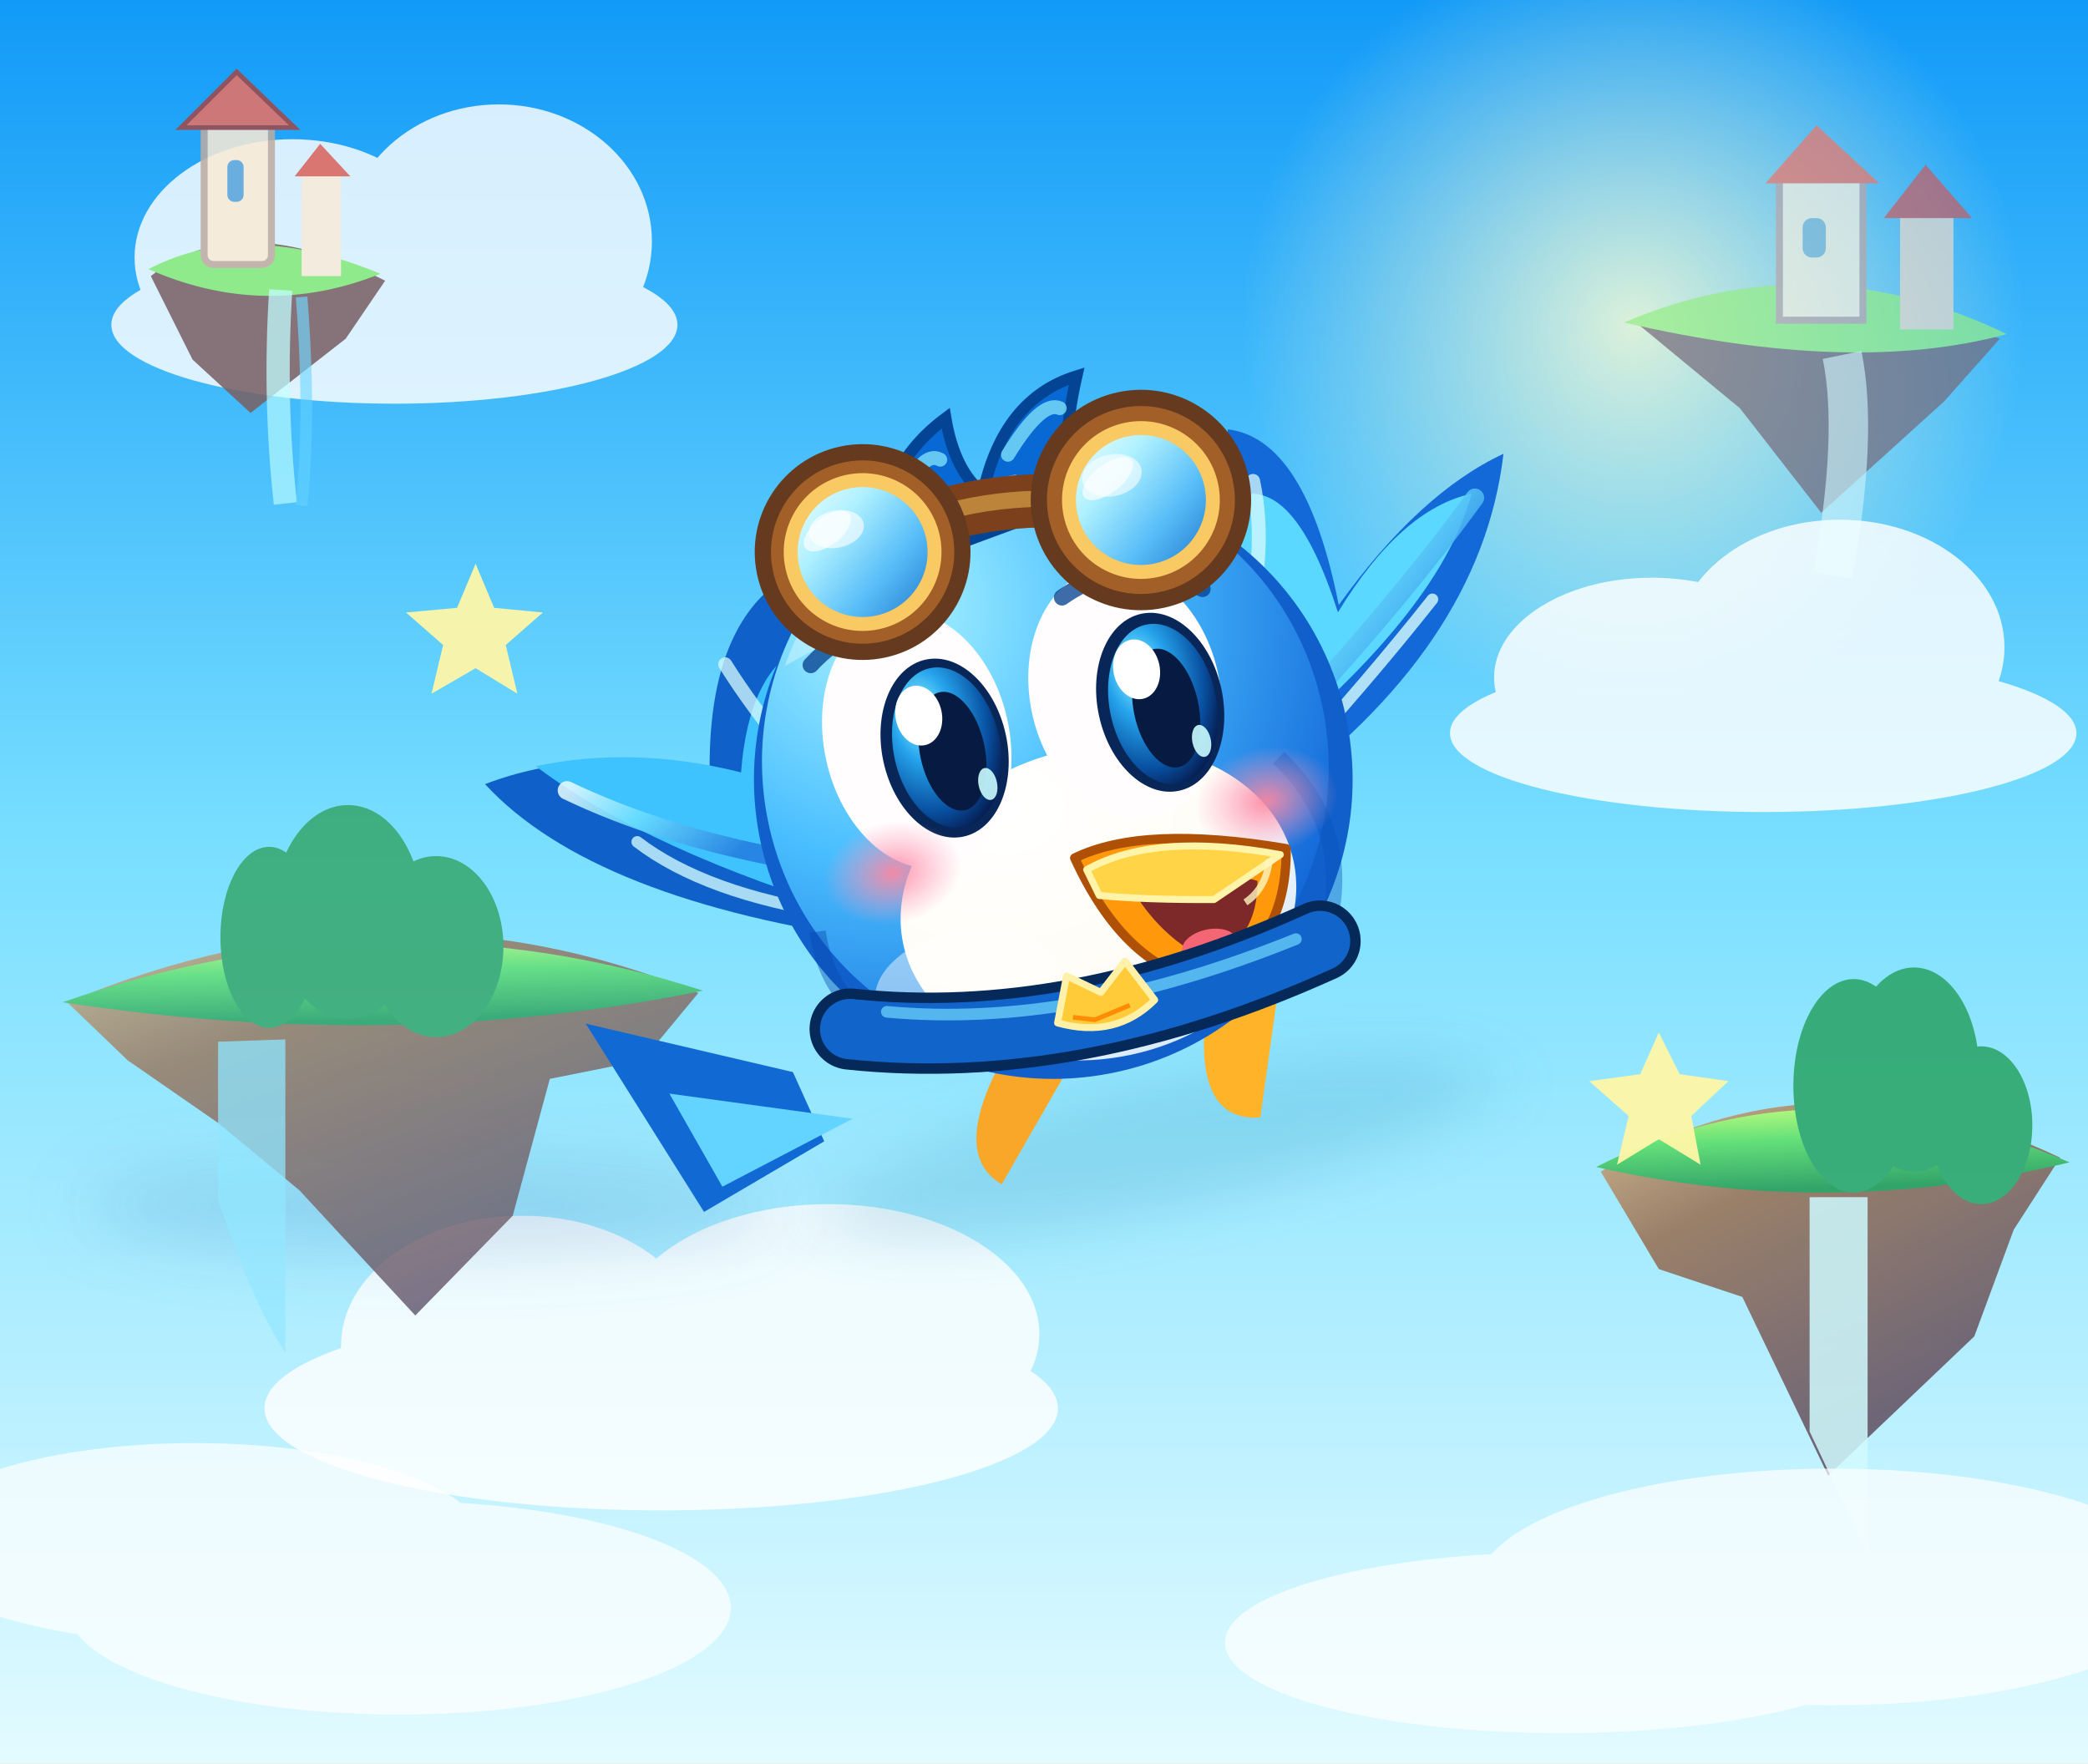
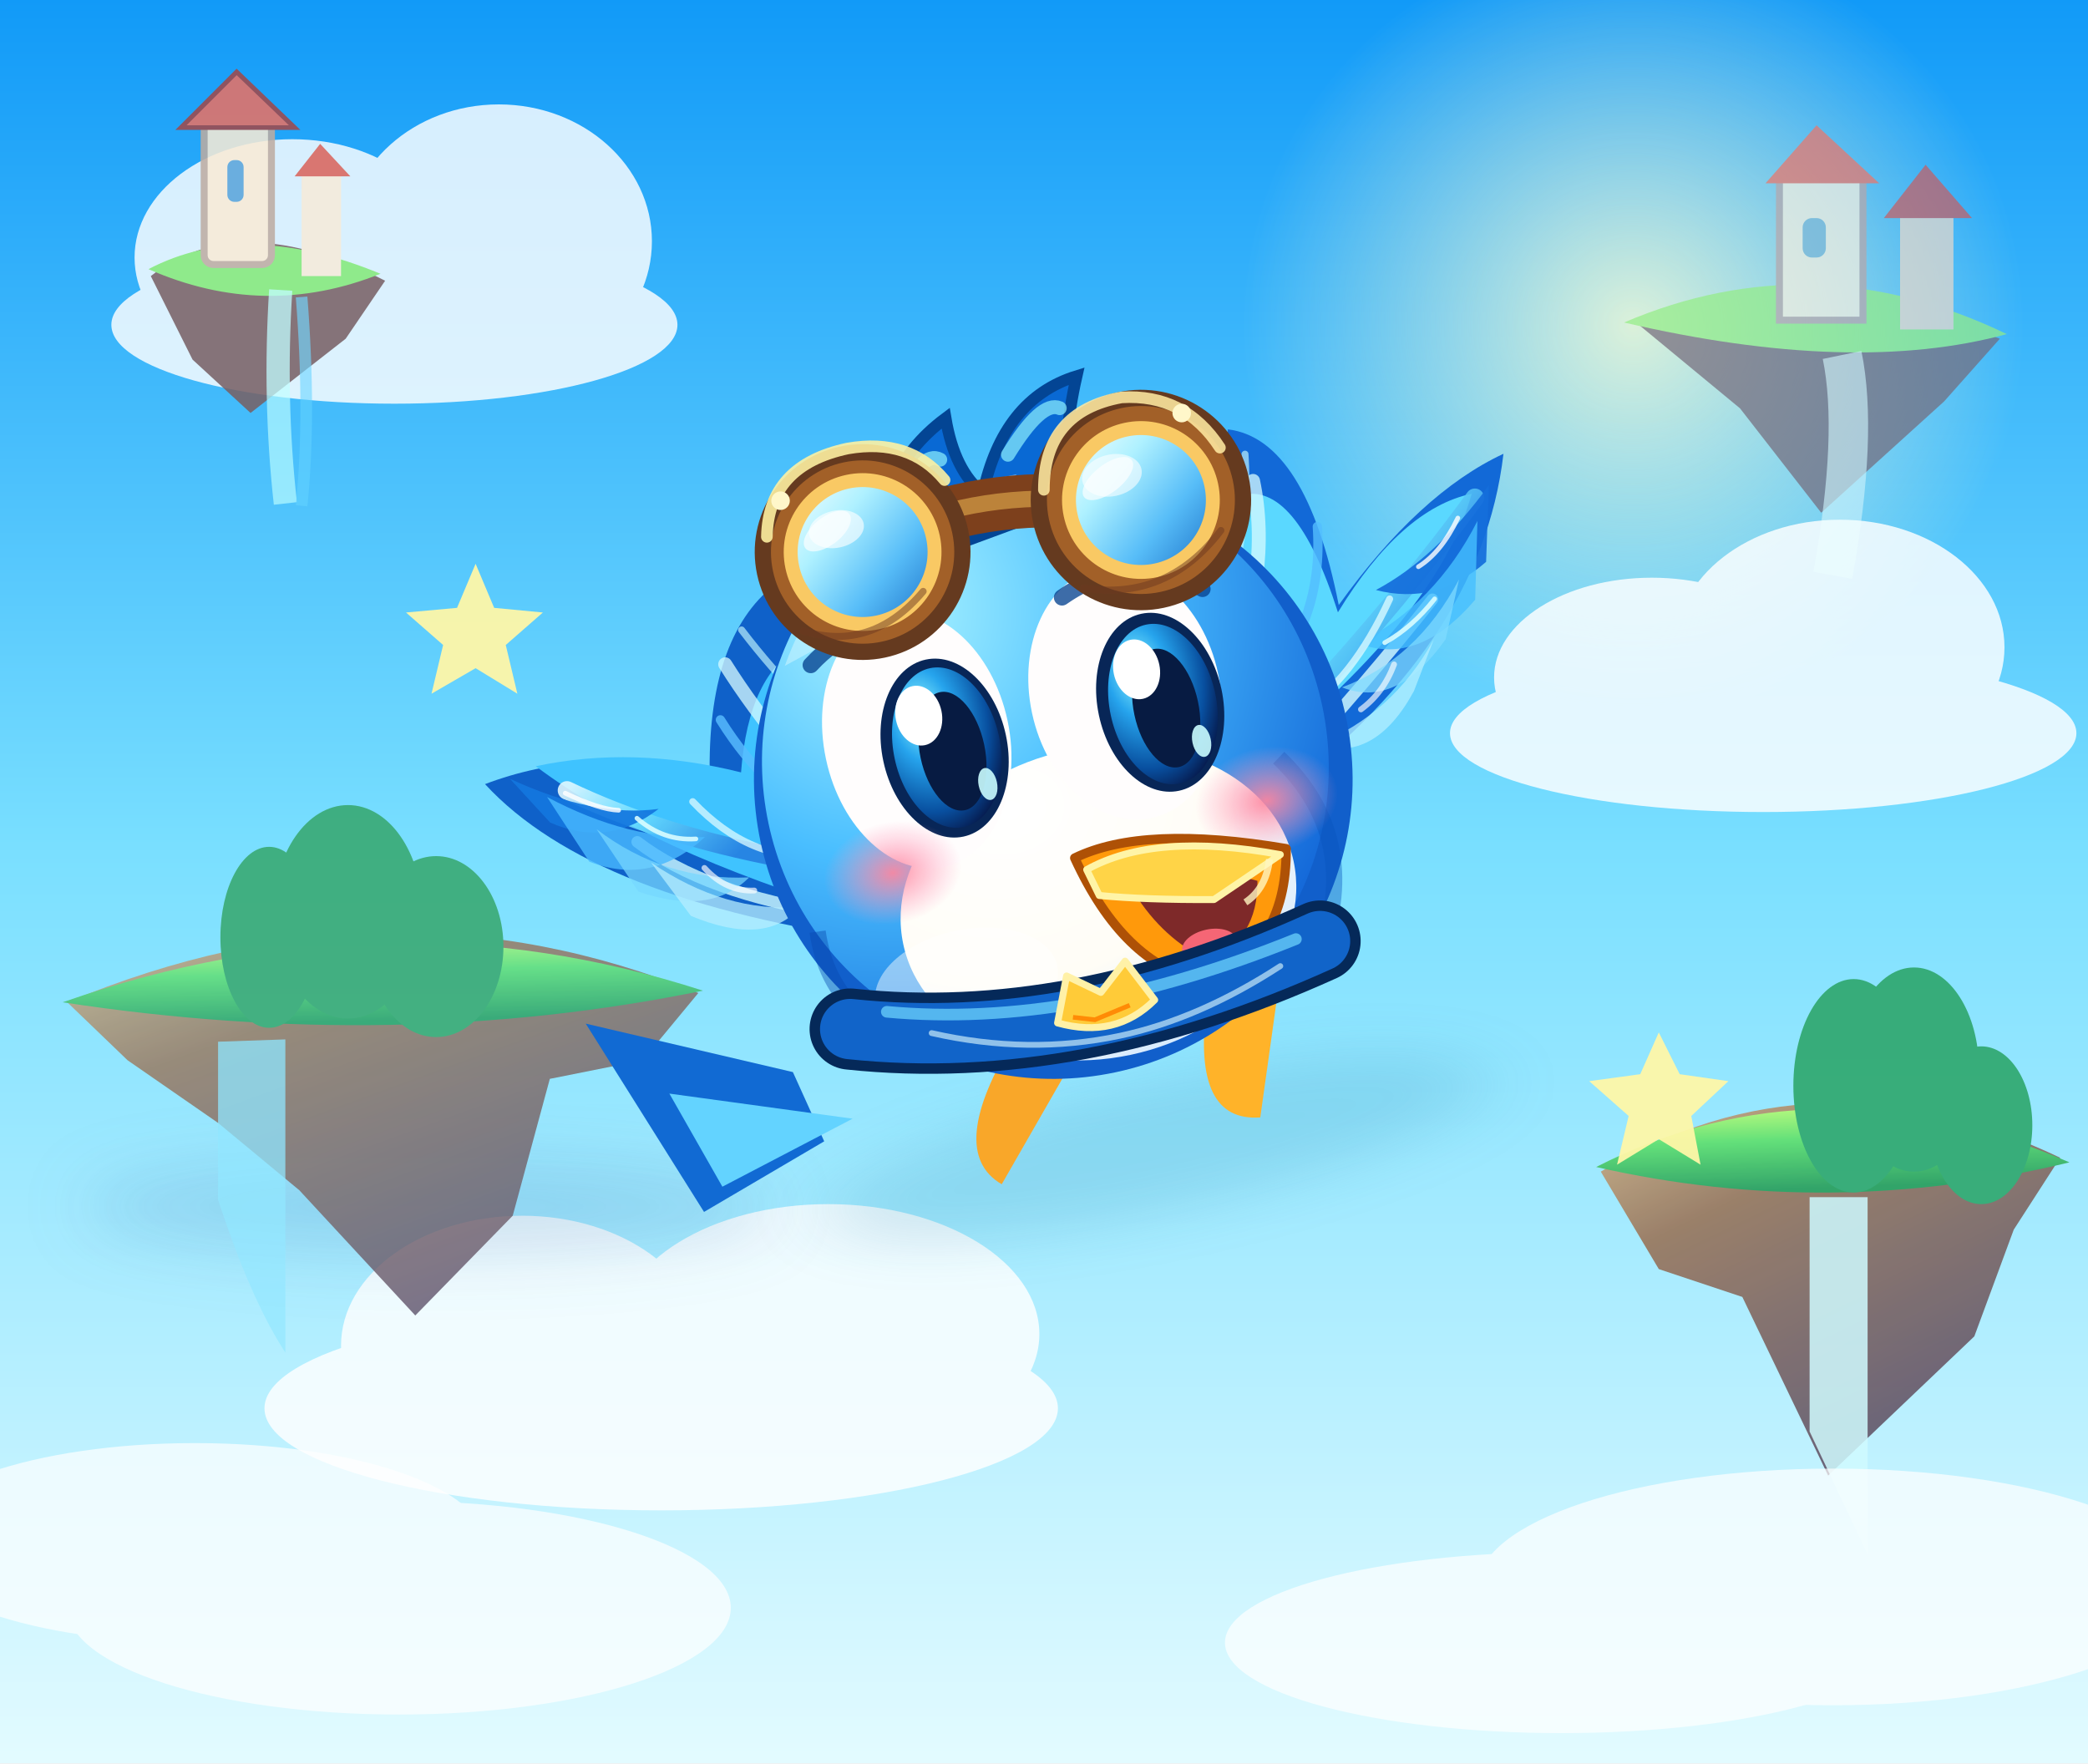
<svg xmlns="http://www.w3.org/2000/svg" width="900" height="760" viewBox="0 0 900 760">
  <defs>
    <linearGradient id="sky" x2="0" y2="1">
      <stop stop-color="#119af8" />
      <stop offset=".48" stop-color="#79dfff" />
      <stop offset="1" stop-color="#e3fbff" />
    </linearGradient>
    <linearGradient id="rock" x2=".6" y2="1">
      <stop stop-color="#d4b485" />
      <stop offset=".32" stop-color="#997459" />
      <stop offset="1" stop-color="#5b516b" />
    </linearGradient>
    <linearGradient id="grass" x2=".2" y2="1">
      <stop stop-color="#c7ff71" />
      <stop offset=".43" stop-color="#5edf6b" />
      <stop offset="1" stop-color="#269c59" />
    </linearGradient>
    <radialGradient id="belly" cx=".33" cy=".15" r=".9">
      <stop stop-color="#ffffff" />
      <stop offset=".62" stop-color="#fffdf6" />
      <stop offset="1" stop-color="#d6eaff" />
    </radialGradient>
    <radialGradient id="cheek">
      <stop stop-color="#ff869e" stop-opacity=".92" />
      <stop offset="1" stop-color="#ff9bc0" stop-opacity="0" />
    </radialGradient>
    <linearGradient id="lens" x1="0" y1="0" x2=".8" y2="1">
      <stop stop-color="#f6ffff" />
      <stop offset=".35" stop-color="#aff1ff" />
      <stop offset=".72" stop-color="#57bdf8" />
      <stop offset="1" stop-color="#2a83d3" />
    </linearGradient>
    <radialGradient id="body" cx=".28" cy=".18" r=".9">
      <stop stop-color="#adf5ff" />
      <stop offset=".48" stop-color="#49beff" />
      <stop offset="1" stop-color="#1265d7" />
    </radialGradient>
    <radialGradient id="irisBopi" cx=".33" cy=".27" r=".78">
      <stop stop-color="#94faff" />
      <stop offset=".37" stop-color="#26a4ed" />
      <stop offset=".78" stop-color="#084f9f" />
      <stop offset="1" stop-color="#061e53" />
    </radialGradient>
    <linearGradient id="featherGlint" x1="0" y1="0" x2=".85" y2=".8">
      <stop stop-color="#e5faff" />
      <stop offset=".42" stop-color="#6bdfff" />
      <stop offset="1" stop-color="#247cdf" />
    </linearGradient>
    <radialGradient id="sun">
      <stop stop-color="#fffed3" />
      <stop offset="1" stop-color="#fffed3" stop-opacity="0" />
    </radialGradient>
    <filter id="shadow" x="-60%" y="-60%" width="220%" height="240%">
      <feGaussianBlur stdDeviation="14" />
    </filter>
  </defs>
  <rect width="900" height="760" fill="url(#sky)" />
  <circle cx="704" cy="140" r="168" fill="url(#sun)" opacity=".82" />
  <g fill="white" opacity=".82">
    <ellipse cx="170" cy="140" rx="122" ry="34" />
    <ellipse cx="126" cy="111" rx="68" ry="51" />
    <ellipse cx="215" cy="104" rx="66" ry="59" />
    <ellipse cx="760" cy="316" rx="135" ry="34" />
    <ellipse cx="712" cy="292" rx="68" ry="43" />
    <ellipse cx="793" cy="279" rx="71" ry="55" />
    <ellipse cx="285" cy="607" rx="171" ry="44" />
    <ellipse cx="225" cy="580" rx="78" ry="56" />
    <ellipse cx="357" cy="575" rx="91" ry="56" />
  </g>
  <g opacity=".8">
    <ellipse cx="185" cy="520" rx="150" ry="20" fill="#2d6bab" opacity=".22" filter="url(#shadow)" />
    <path d="M29 432Q168 374 301 428L277 457 237 465 221 524 179 567 129 513 94 484 55 457Z" fill="url(#rock)" />
    <path d="M27 432Q167 383 303 427Q171 454 27 432Z" fill="url(#grass)" />
    <path d="M94 449v68q14 43 29 66v-135z" fill="#8de6ff" opacity=".75" />
    <g fill="#31a361">
      <ellipse cx="116" cy="404" rx="21" ry="39" />
      <ellipse cx="150" cy="393" rx="32" ry="46" />
      <ellipse cx="188" cy="408" rx="29" ry="39" />
    </g>
  </g>
  <g opacity=".9">
    <path d="M690 505Q783 449 888 499L868 530 851 576 788 636 751 559 715 547Z" fill="url(#rock)" />
    <path d="M688 503Q784 454 892 501Q789 526 688 503Z" fill="url(#grass)" />
    <path d="M780 516v101q17 36 25 53v-154z" fill="#d2fbff" opacity=".85" />
    <g fill="#2da66b">
      <ellipse cx="799" cy="468" rx="26" ry="46" />
      <ellipse cx="825" cy="461" rx="28" ry="44" />
      <ellipse cx="854" cy="485" rx="22" ry="34" />
    </g>
  </g>
  <g opacity=".86">
    <path d="M65 119Q103 89 166 121L149 146 108 178 83 155Z" fill="#775f64" />
    <path d="M64 116Q106 94 164 118Q114 138 64 116Z" fill="#83e978" />
    <rect x="88" y="51" width="29" height="63" rx="4" fill="#f8ead5" stroke="#bdaca1" stroke-width="3" />
    <path d="M78 55L102 31 127 55Z" fill="#e97064" stroke="#a14748" stroke-width="2" />
    <rect x="98" y="69" width="7" height="18" rx="3" fill="#58a4da" />
    <rect x="130" y="74" width="17" height="45" fill="#f6ead9" />
    <path d="M127 76L138 62 151 76Z" fill="#d9635a" />
    <path d="M121 125q-3 47 2 92" stroke="#bdffff" stroke-width="10" opacity=".75" fill="none" />
    <path d="M130 128q4 51 0 90" stroke="#62d3ff" stroke-width="5" opacity=".65" fill="none" />
  </g>
  <g opacity=".70">
    <path d="M704 138Q779 113 862 146L838 173 785 221 750 176Z" fill="#746879" />
    <path d="M700 139Q782 104 865 144Q799 162 700 139Z" fill="#93ed84" />
    <rect x="767" y="77" width="36" height="61" fill="#f6f0df" stroke="#b6a5a9" stroke-width="3" />
    <path d="M761 79L783 54 810 79Z" fill="#ee7467" />
    <rect x="777" y="94" width="10" height="17" rx="4" fill="#7db7d5" />
    <rect x="819" y="91" width="23" height="51" fill="#ead9cb" />
    <path d="M812 94L830 71 850 94Z" fill="#c95b60" />
    <path d="M794 153Q801 187 790 248" fill="none" stroke="#edffff" stroke-width="17" opacity=".64" />
  </g>
  <g opacity=".70" fill="#ffffff">
    <ellipse cx="84" cy="665" rx="125" ry="43" />
    <ellipse cx="172" cy="693" rx="143" ry="46" />
    <ellipse cx="790" cy="684" rx="153" ry="51" />
    <ellipse cx="673" cy="708" rx="145" ry="39" />
  </g>
  <g transform="translate(454 336) rotate(-12)">
    <ellipse cx="10" cy="164" rx="146" ry="28" fill="#1a7ea7" opacity=".16" filter="url(#shadow)" />
    <path d="M-86 53Q-205 10-240-49Q-195-56-144-35Q-132-93-98-108Q-65-53-49-13Z" fill="#0f61c9" data-wing="left" />
    <path d="M-93 40Q-177-6-217-52Q-174-52-131-31Q-119-72-94-79Z" fill="#3fc3ff" data-wing="left" />
    <path d="M88 29Q192-17 219-97Q180-88 136-48Q137-121 105-132Q84-67 61-33Z" fill="#1269d7" data-wing="right" />
    <path d="M81 14Q177-34 202-83Q171-83 135-45Q129-105 104-103Z" fill="#5ad8ff" data-wing="right" />
    <path d="M-206 -39Q-171 -12 -121 9" fill="none" stroke="url(#featherGlint)" stroke-width="8" opacity=".87" stroke-linecap="round" data-wing="left" />
    <path d="M-181 -11Q-157 17 -104 37" fill="none" stroke="#c8f7ff" stroke-width="5" opacity=".82" stroke-linecap="round" data-wing="left" />
    <path d="M-128 -78Q-113 -37 -80 13" fill="none" stroke="#d5faff" stroke-width="6" opacity=".76" stroke-linecap="round" data-wing="left" />
    <path d="M203 -81Q164 -46 112 -9" fill="none" stroke="url(#featherGlint)" stroke-width="8" opacity=".86" stroke-linecap="round" data-wing="right" />
    <path d="M176 -42Q141 -13 99 17" fill="none" stroke="#d2faff" stroke-width="5" opacity=".82" stroke-linecap="round" data-wing="right" />
    <path d="M111 -108Q111 -68 81 -22" fill="none" stroke="#d5faff" stroke-width="6" opacity=".76" stroke-linecap="round" data-wing="right" />
+     <path d="M-229 -49Q-197 -25 -169 -23Q-194 -11 -216 -27Z" fill="#1377df" opacity=".93" data-wing="left" />
+     <path d="M-215 -38Q-184 -12 -152 -7Q-179 9 -203 -7Z" fill="#47b9ff" opacity=".81" data-wing="left" />
+     <path d="M-197 -20Q-173 8 -137 14Q-157 27 -185 10Z" fill="#76d7ff" opacity=".73" data-wing="left" />
+     <path d="M-177 -1Q-150 27 -118 31Q-136 45 -165 25Z" fill="#b6eeff" opacity=".75" data-wing="left" />
+     <path d="M-154 -23Q-135 8 -105 11" fill="none" stroke="#d8f9ff" stroke-width="3" opacity=".77" stroke-linecap="round" data-wing="left" />
+     <path d="M-135 -55Q-122 -19 -93 6" fill="none" stroke="#58bdff" stroke-width="4" opacity=".82" stroke-linecap="round" data-wing="left" />
+     <path d="M-118 -91Q-100 -53 -73 -21" fill="none" stroke="#c4f7ff" stroke-width="3" opacity=".65" stroke-linecap="round" data-wing="left" />
+     <path d="M-207 -38Q-194 -28 -186 -26" fill="none" stroke="#ffffff" stroke-width="2" opacity=".82" stroke-linecap="round" data-wing="left" />
+     <path d="M-155 6Q-148 18 -136 20" fill="none" stroke="#ffffff" stroke-width="2.5" opacity=".66" stroke-linecap="round" data-wing="left" />
+     <path d="M-179 -21Q-170 -9 -156 -7" fill="none" stroke="#deffff" stroke-width="2" opacity=".86" stroke-linecap="round" data-wing="left" />
+     <path d="M210 -85Q181 -59 153 -51Q177 -39 202 -53Z" fill="#146edc" opacity=".93" data-wing="right" />
+     <path d="M202 -71Q177 -40 141 -30Q164 -15 194 -38Z" fill="#45bfff" opacity=".80" data-wing="right" />
+     <path d="M189 -48Q164 -18 130 -13Q151 1 178 -24Z" fill="#80dcff" opacity=".73" data-wing="right" />
+     <path d="M173 -25Q149 3 114 9Q137 22 160 -5Z" fill="#b3efff" opacity=".75" data-wing="right" />
+     <path d="M158 -46Q135 -15 110 -6" fill="none" stroke="#d9faff" stroke-width="3" opacity=".79" stroke-linecap="round" data-wing="right" />
+     <path d="M134 -83Q128 -41 95 -20" fill="none" stroke="#53beff" stroke-width="4" opacity=".8" stroke-linecap="round" data-wing="right" />
+     <path d="M110 -120Q104 -78 76 -40" fill="none" stroke="#c5f7ff" stroke-width="3" opacity=".66" stroke-linecap="round" data-wing="right" />
+     <path d="M194 -74Q184 -61 173 -57" fill="none" stroke="#ffffff" stroke-width="2" opacity=".8" stroke-linecap="round" data-wing="right" />
+     <path d="M154 -18Q147 -7 136 -2" fill="none" stroke="#ffffff" stroke-width="2.5" opacity=".65" stroke-linecap="round" data-wing="right" />
+     <path d="M177 -42Q165 -32 152 -28" fill="none" stroke="#deffff" stroke-width="2" opacity=".86" stroke-linecap="round" data-wing="right" />
    <path d="M-136 100L-219 61-186 151-129 132Z" fill="#116ad3" />
    <path d="M-115 125L-190 98-176 142Z" fill="#63d3ff" />
    <path d="M-39 105q-40 42-19 61l43-48z" fill="#f9a729" />
    <path d="M44 110q-16 47 13 51l20-55z" fill="#ffb329" />
    <circle r="129" fill="#115fcb" />
    <ellipse cx="-2" cy="-7" rx="122" ry="125" fill="url(#body)" />
    <path d="M-53 -103Q-50 -145 -13 -162Q-14 -139 -4 -127Q13 -165 46 -168Q34 -142 30 -115Z" fill="#0969d4" stroke="#034594" stroke-width="5" />
    <path d="M-40 -130Q-26 -151 -19 -145M10 -141Q29 -161 36 -156" fill="none" stroke="#8bf1ff" stroke-width="6" opacity=".7" stroke-linecap="round" />
    <path d="M-103 -72Q-65-133 12-132Q-24-114-49-88" fill="#d7f9ff" opacity=".48" />
    <path d="M-113 43Q-116 86-67 108" fill="none" stroke="#0647ae" stroke-width="7" opacity=".42" />
    <path d="M97 11Q125 52 97 97" fill="none" stroke="#0753bb" stroke-width="7" opacity=".4" />
    <ellipse cx="8" cy="56" rx="86" ry="67" fill="url(#belly)" />
    <ellipse cx="-55" cy="79" rx="40" ry="24" fill="#ffffff" opacity=".46" />
    <ellipse cx="-54" cy="-29" rx="40" ry="56" fill="#fffdfd" />
    <ellipse cx="38" cy="-30" rx="41" ry="55" fill="#fffdfd" />
    <ellipse cx="-43" cy="-23" rx="27" ry="39" fill="#082657" />
    <ellipse cx="-42" cy="-23" rx="23" ry="35" fill="url(#irisBopi)" />
    <ellipse cx="-40" cy="-21" rx="14" ry="26" fill="#071b42" />
    <ellipse cx="52" cy="-23" rx="27" ry="39" fill="#082657" />
    <ellipse cx="53" cy="-22" rx="23" ry="35" fill="url(#irisBopi)" />
    <ellipse cx="54" cy="-20" rx="14" ry="26" fill="#071b42" />
    <ellipse cx="-51" cy="-39" rx="10" ry="13" fill="white" />
    <ellipse cx="45" cy="-39" rx="10" ry="13" fill="white" />
    <ellipse cx="-28" cy="-4" rx="4" ry="7" fill="#c9fcff" opacity=".9" />
    <ellipse cx="66" cy="-3" rx="4" ry="7" fill="#c9fcff" opacity=".9" />
    <path d="M-92 -70Q-68 -87 -40 -78M20 -76Q53 -90 80 -67" fill="none" stroke="#06428f" stroke-width="7" opacity=".78" stroke-linecap="round" />
    <ellipse cx="-76" cy="25" rx="30" ry="22" fill="url(#cheek)" />
    <ellipse cx="88" cy="28" rx="31" ry="23" fill="url(#cheek)" />
    <path d="M2 35Q34 27 92 50Q83 94 44 98Q13 84 2 35Z" fill="#ff990b" stroke="#ae5106" stroke-width="4" stroke-linejoin="round" />
    <path d="M24 55Q53 48 77 61Q72 86 49 90Q32 77 24 55Z" fill="#7e2929" />
    <ellipse cx="51" cy="84" rx="12" ry="7" fill="#f56675" />
    <path d="M6 41Q38 31 89 52L57 65Q28 59 9 53Z" fill="#ffd447" stroke="#fff4a7" stroke-width="3" stroke-linejoin="round" />
    <path d="M70 69Q80 65 84 53" fill="none" stroke="#fff6c0" stroke-width="3" opacity=".8" />
    <path d="M-108 87Q-16 117 98 92" fill="none" stroke="#052959" stroke-width="35" stroke-linecap="round" />
    <path d="M-108 87Q-16 117 98 92" fill="none" stroke="#1164c9" stroke-width="26" stroke-linecap="round" />
    <path d="M-91 83Q-14 107 88 89" fill="none" stroke="#71d8ff" stroke-width="5" opacity=".70" stroke-linecap="round" />
    <path d="M-20 103L-12 84 1 94 14 83 23 102Q3 115-20 103Z" fill="#ffcb38" stroke="#fff1a7" stroke-width="3" stroke-linejoin="round" />
    <path d="M-13 102L-4 105 12 102" fill="none" stroke="#ff8b06" stroke-width="2" />
    <path d="M-94 -101Q-7 -147 93 -91" fill="none" stroke="#7d401c" stroke-width="23" />
    <path d="M-89 -104Q-7 -146 88 -94" fill="none" stroke="#bc833a" stroke-width="7" stroke-linecap="round" />
    <circle cx="-60" cy="-113" r="43" fill="#a26028" stroke="#653a1f" stroke-width="7" />
    <circle cx="-60" cy="-113" r="31" fill="url(#lens)" stroke="#f9c964" stroke-width="6" />
    <ellipse cx="-69" cy="-125" rx="12" ry="8" fill="#ffffff" opacity=".62" />
    <ellipse cx="-73" cy="-125" rx="12" ry="6" fill="white" opacity=".66" transform="rotate(-26 -73 -125)" />
    <circle cx="62" cy="-110" r="44" fill="#a26028" stroke="#653a1f" stroke-width="7" />
    <circle cx="62" cy="-110" r="31" fill="url(#lens)" stroke="#f9c964" stroke-width="6" />
    <ellipse cx="52" cy="-123" rx="13" ry="9" fill="#ffffff" opacity=".58" />
    <ellipse cx="50" cy="-122" rx="13" ry="6" fill="white" opacity=".66" transform="rotate(-26 50 -122)" />
+     <path d="M-99 -128Q-92 -158 -57 -158Q-30 -157 -19 -136" fill="none" stroke="#fff1a2" stroke-width="5" opacity=".89" stroke-linecap="round" />
+     <path d="M22 -123Q29 -156 63 -155Q90 -151 100 -125" fill="none" stroke="#ffe9a1" stroke-width="5" opacity=".87" stroke-linecap="round" />
+     <path d="M-92 -85Q-65 -70 -38 -91 M30 -78Q64 -65 93 -90" fill="none" stroke="#6c381f" stroke-width="3" opacity=".5" stroke-linecap="round" />
+     <circle cx="-90" cy="-142" r="4" fill="#fff7ca" />
+     <circle cx="87" cy="-143" r="4" fill="#fff7ca" />
+     <path d="M-74 96Q-35 114 5 114Q40 114 79 99" fill="none" stroke="#dffaff" stroke-width="2.5" opacity=".62" stroke-linecap="round" />
  </g>
  <g fill="#fff7a7" opacity=".94">
    <path d="M205 243l8 19 21 2-16 14 5 21-18-11-19 11 5-21-16-14 22-2Z" />
    <path d="M715 445l9 18 21 3-16 15 4 21-18-11-18 11 5-21-17-15 22-3Z" />
  </g>
</svg>
